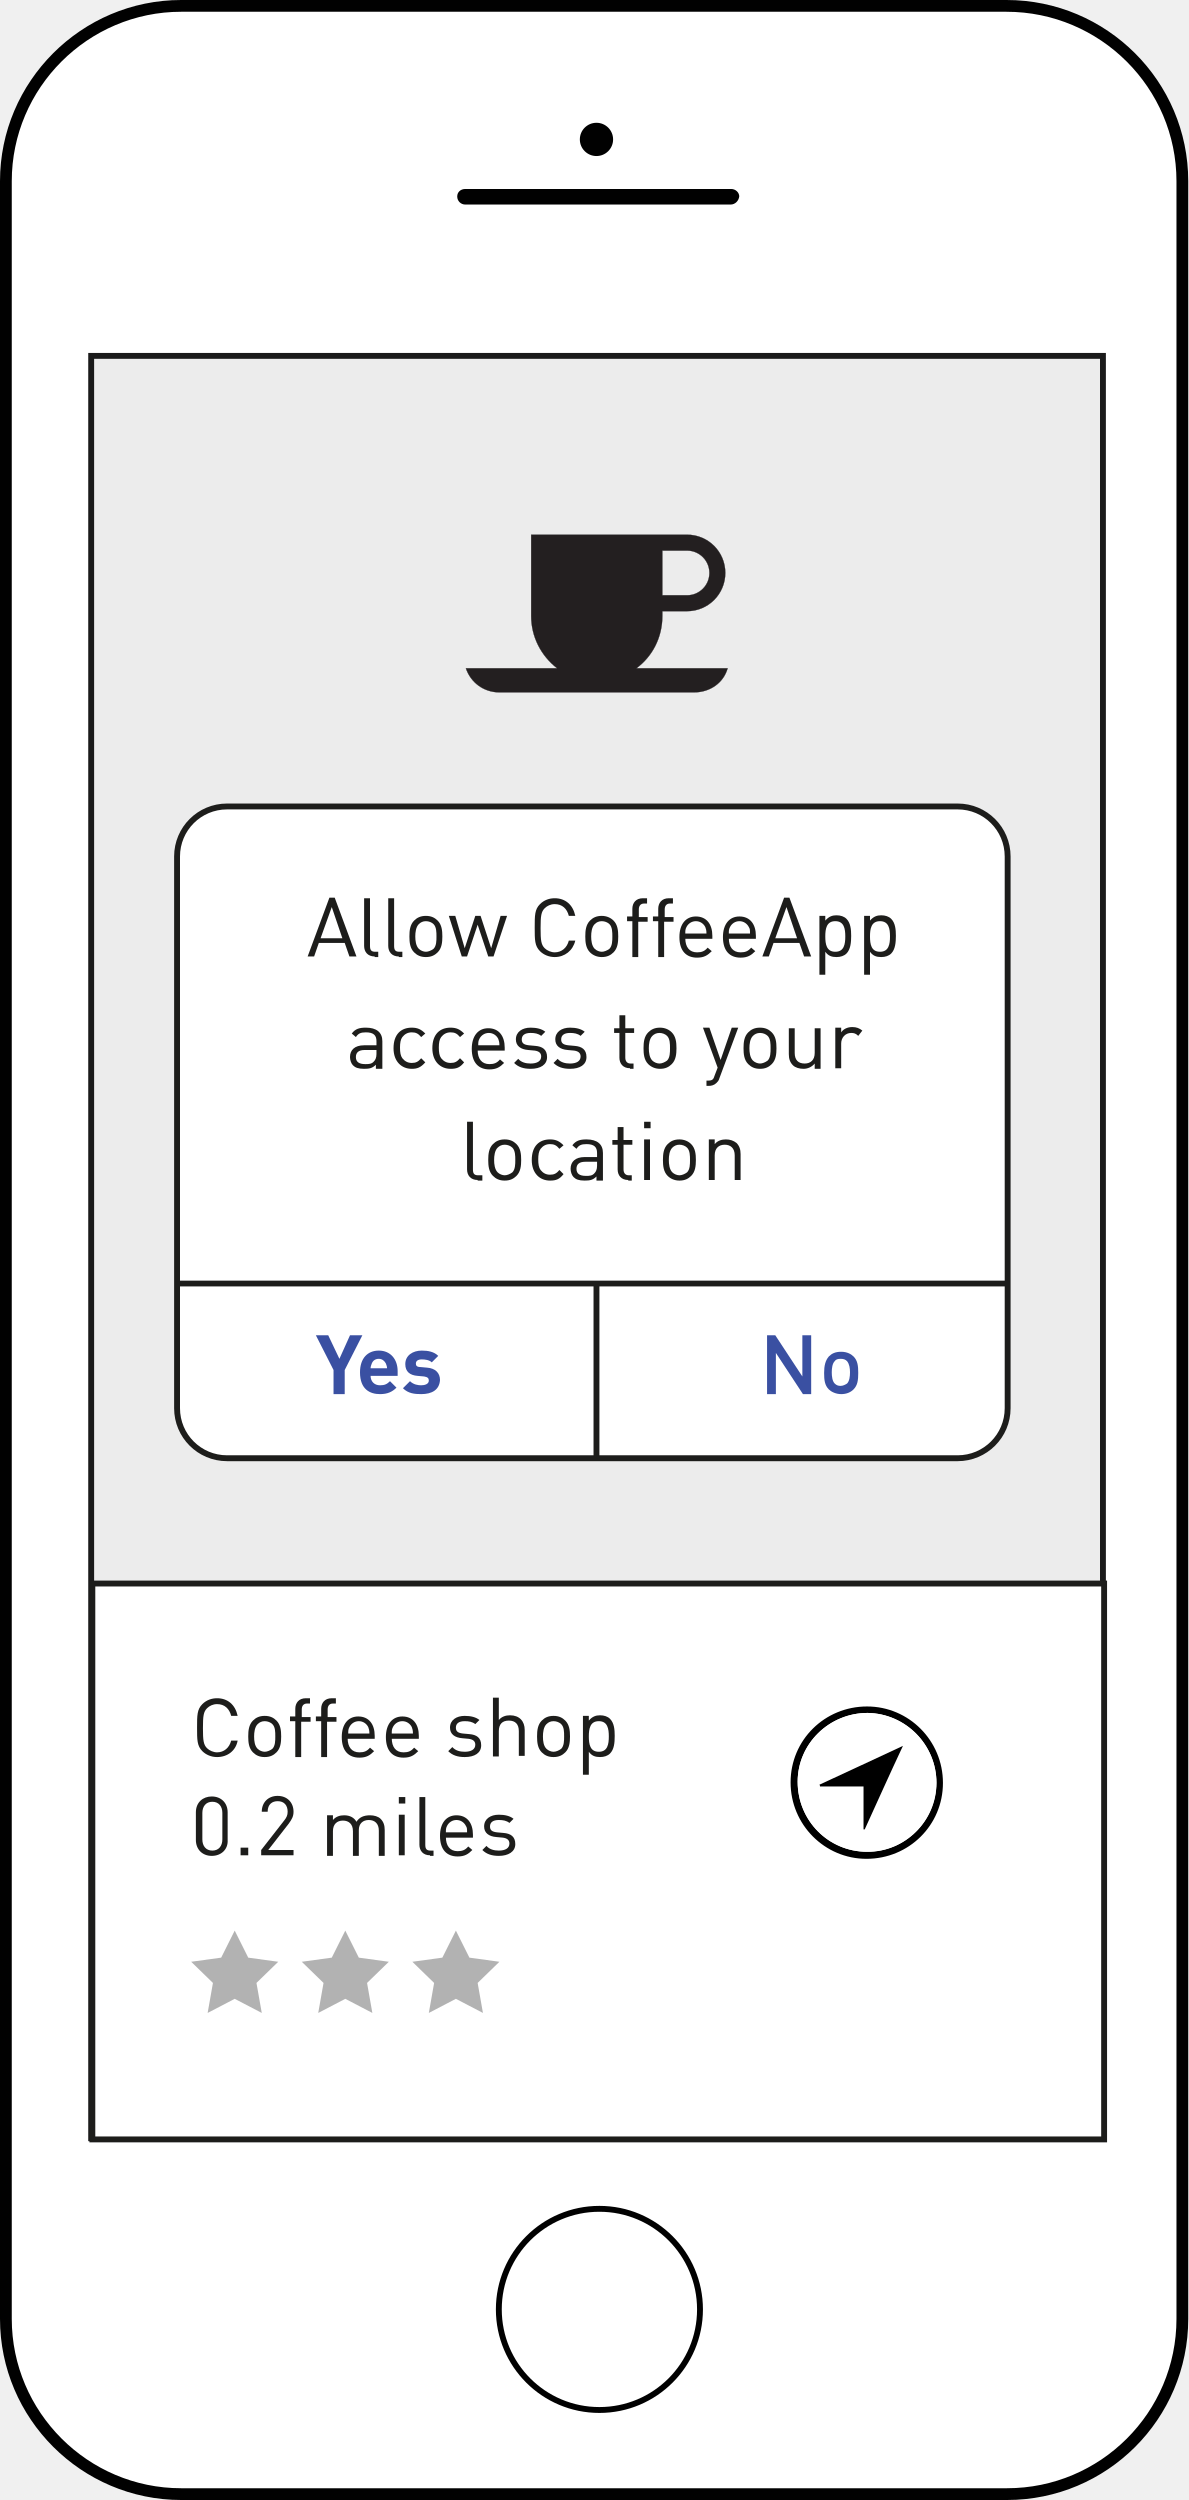
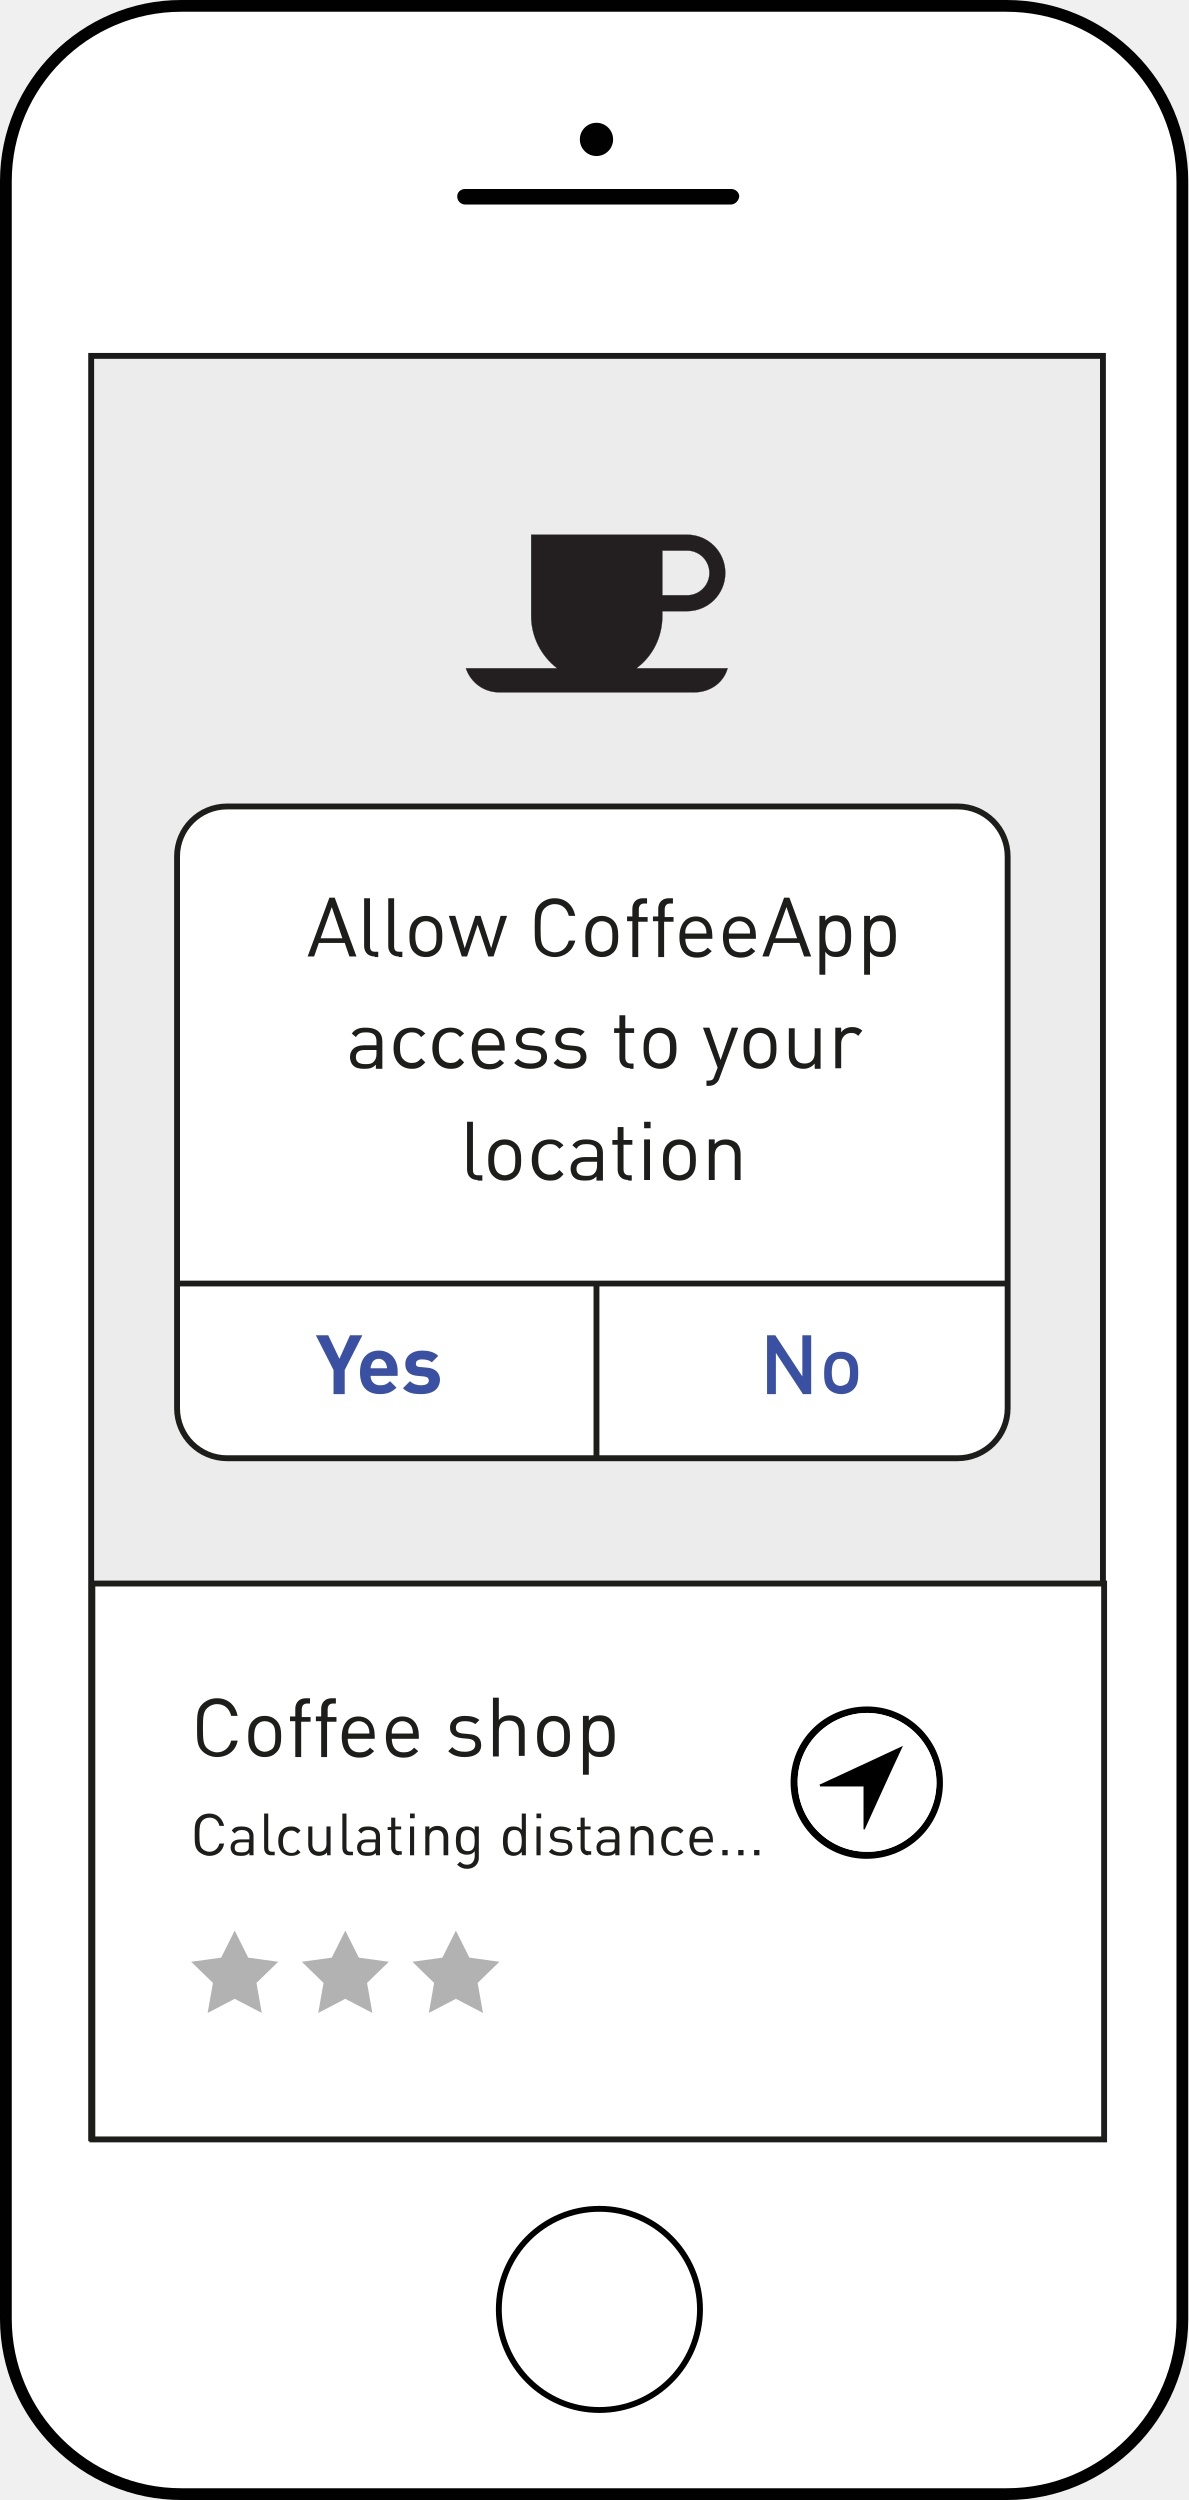
<svg xmlns="http://www.w3.org/2000/svg" version="1.1" id="Layer_1" x="0px" y="0px" viewBox="0 0 202 425" style="enable-background:new 0 0 202 425;" xml:space="preserve">
  <style type="text/css">
	.st0{fill:#FFFFFF;stroke:#010101;stroke-width:2;stroke-miterlimit:10;}
	.st1{fill:#ECECEC;stroke:#1A1A1A;stroke-miterlimit:10;}
	.st2{fill:#FFFFFF;stroke:#010101;stroke-miterlimit:10;}
	.st3{fill:#010101;stroke:#FFFFFF;stroke-width:0.746;stroke-miterlimit:10;}
	.st4{fill:#010101;stroke:#FFFFFF;stroke-width:0.853;stroke-miterlimit:10;}
	.st5{fill:#FFFFFF;stroke:#1D1D1B;stroke-miterlimit:10;}
	.st6{fill:#FFFFFF;}
	.st7{fill-rule:evenodd;clip-rule:evenodd;}
	.st8{fill-rule:evenodd;clip-rule:evenodd;fill:#FFFFFF;}
	.st9{fill:#B2B2B2;}
	.st10{fill:none;stroke:#1D1D1B;stroke-miterlimit:10;}
	.st11{fill:none;}
	.st12{fill:#1D1D1B;}
	.st13{fill:none;stroke:#1D1D1B;stroke-width:0.982;stroke-miterlimit:10;}
	.st14{fill:#3A50A2;}
	.st15{fill:#231F20;stroke:#231F20;stroke-width:4.380000e-02;}
</style>
  <path class="st0" d="M201,394.2c0,16.5-13.4,29.8-29.8,29.8H30.8C14.4,424,1,410.6,1,394.2V30.8C1,14.4,14.4,1,30.8,1h140.3  C187.6,1,201,14.4,201,30.8V394.2z" />
  <rect x="15.5" y="60.5" class="st1" width="172" height="303" />
  <g>
    <circle class="st2" cx="101.9" cy="392.6" r="17.1" />
  </g>
  <circle class="st3" cx="101.4" cy="23.7" r="3.2" />
  <path class="st4" d="M124.2,35.2H79.1c-1,0-1.8-0.8-1.8-1.8l0,0c0-1,0.8-1.7,1.8-1.7h45.2c1,0,1.8,0.8,1.8,1.7l0,0  C126,34.4,125.2,35.2,124.2,35.2z" />
  <rect x="15.7" y="269.2" class="st5" width="172" height="94.5" />
  <g id="eYJZT7_1_">
    <g>
      <path class="st6" d="M160.3,303.1c0-7.1-5.8-13-12.9-13c-7.2,0-13,5.8-13,12.9c0,7.1,5.8,13,12.9,13    C154.5,316,160.3,310.2,160.3,303.1z" />
      <path class="st7" d="M160.3,303.1c0,7.2-5.8,12.9-13,12.9c-7.1,0-12.9-5.8-12.9-13c0-7.2,5.8-12.9,13-12.9    C154.5,290.1,160.3,295.9,160.3,303.1z M159.2,303.1c0-6.5-5.2-11.8-11.7-11.9c-6.5,0-11.9,5.2-11.9,11.7    c0,6.6,5.2,11.9,11.8,11.9C153.8,314.9,159.1,309.6,159.2,303.1z" />
      <path class="st8" d="M159.2,303.1c0,6.5-5.3,11.7-11.8,11.7c-6.5,0-11.8-5.3-11.8-11.9c0-6.5,5.4-11.7,11.9-11.7    C153.9,291.3,159.2,296.6,159.2,303.1z M139.3,303.4c0,0.1,0,0.2,0.1,0.3c2.4,0,4.8,0,7.4,0c0,2.5,0,4.9,0,7.3c0.1,0,0.1,0,0.2,0    c2.1-4.6,4.3-9.3,6.5-14.2C148.6,299.1,144,301.3,139.3,303.4z" />
      <path class="st7" d="M139.3,303.4c4.6-2.1,9.2-4.3,14.2-6.6c-2.3,4.9-4.4,9.6-6.5,14.2c-0.1,0-0.1,0-0.2,0c0-2.4,0-4.8,0-7.3    c-2.6,0-5,0-7.4,0C139.4,303.6,139.4,303.5,139.3,303.4z" />
    </g>
  </g>
  <polygon class="st9" points="39.9,328.2 42.2,332.8 47.3,333.5 43.6,337.1 44.5,342.2 39.9,339.8 35.3,342.2 36.2,337.1 32.5,333.5   37.6,332.8 " />
  <polygon class="st9" points="58.7,328.2 61,332.8 66.1,333.5 62.4,337.1 63.3,342.2 58.7,339.8 54.1,342.2 55,337.1 51.3,333.5   56.4,332.8 " />
  <polygon class="st9" points="77.5,328.2 79.8,332.8 84.9,333.5 81.2,337.1 82.1,342.2 77.5,339.8 72.9,342.2 73.8,337.1 70.1,333.5   75.2,332.8 " />
  <g>
    <path class="st6" d="M171.3,239.4c0,4.7-3.8,8.5-8.5,8.5H38.6c-4.7,0-8.5-3.8-8.5-8.5v-93.8c0-4.7,3.8-8.5,8.5-8.5h124.2   c4.7,0,8.5,3.8,8.5,8.5V239.4z" />
    <path class="st10" d="M171.3,239.4c0,4.7-3.8,8.5-8.5,8.5H38.6c-4.7,0-8.5-3.8-8.5-8.5v-93.8c0-4.7,3.8-8.5,8.5-8.5h124.2   c4.7,0,8.5,3.8,8.5,8.5V239.4z" />
  </g>
  <g>
    <rect x="46.9" y="152.7" class="st11" width="111.6" height="53.2" />
    <path class="st12" d="M59.4,162.6l-0.8-2.3h-4.4l-0.8,2.3h-1.1l3.7-10h0.9l3.7,10H59.4z M56.4,154.2l-1.9,5.3h3.7L56.4,154.2z" />
    <path class="st12" d="M63.7,162.6c-1.2,0-1.8-0.8-1.8-1.8v-8.1h1v8.1c0,0.7,0.2,1,0.9,1h0.5v0.9H63.7z" />
    <path class="st12" d="M67.8,162.6c-1.2,0-1.8-0.8-1.8-1.8v-8.1h1v8.1c0,0.7,0.2,1,0.9,1h0.5v0.9H67.8z" />
    <path class="st12" d="M74.4,161.9c-0.5,0.5-1.1,0.8-2,0.8s-1.5-0.3-2-0.8c-0.7-0.7-0.8-1.7-0.8-2.7s0.1-2,0.8-2.7   c0.5-0.5,1.1-0.8,2-0.8s1.5,0.3,2,0.8c0.7,0.7,0.8,1.7,0.8,2.7S75.1,161.2,74.4,161.9z M73.7,157.1c-0.3-0.3-0.8-0.5-1.3-0.5   s-0.9,0.2-1.2,0.5c-0.5,0.5-0.6,1.4-0.6,2.1s0.1,1.6,0.6,2.1c0.3,0.3,0.8,0.5,1.2,0.5s0.9-0.2,1.3-0.5c0.5-0.5,0.5-1.4,0.5-2.1   S74.2,157.6,73.7,157.1z" />
    <path class="st12" d="M83.9,162.6H83l-1.8-5.4l-1.8,5.4h-0.9l-2.2-6.9h1.1l1.6,5.5l1.8-5.5h0.9l1.8,5.5l1.6-5.5h1.1L83.9,162.6z" />
    <path class="st12" d="M94.3,162.7c-1,0-1.9-0.4-2.5-1c-0.9-0.9-0.9-1.9-0.9-4s0-3.1,0.9-4c0.7-0.7,1.6-1,2.5-1c1.8,0,3.1,1.1,3.5,3   h-1.1c-0.3-1.2-1.1-2-2.4-2c-0.7,0-1.3,0.3-1.7,0.7c-0.6,0.6-0.7,1.3-0.7,3.4c0,2.1,0.1,2.8,0.7,3.4c0.4,0.4,1.1,0.7,1.7,0.7   c1.2,0,2.1-0.8,2.4-2h1.1C97.4,161.6,96,162.7,94.3,162.7z" />
    <path class="st12" d="M104.3,161.9c-0.5,0.5-1.1,0.8-2,0.8c-0.8,0-1.5-0.3-2-0.8c-0.7-0.7-0.8-1.7-0.8-2.7s0.1-2,0.8-2.7   c0.5-0.5,1.1-0.8,2-0.8c0.8,0,1.5,0.3,2,0.8c0.7,0.7,0.8,1.7,0.8,2.7S105,161.2,104.3,161.9z M103.6,157.1   c-0.3-0.3-0.8-0.5-1.3-0.5s-0.9,0.2-1.2,0.5c-0.5,0.5-0.6,1.4-0.6,2.1s0.1,1.6,0.6,2.1c0.3,0.3,0.8,0.5,1.2,0.5s0.9-0.2,1.3-0.5   c0.5-0.5,0.5-1.4,0.5-2.1S104.1,157.6,103.6,157.1z" />
    <path class="st12" d="M108.5,156.6v6.1h-1v-6.1h-0.9v-0.8h0.9v-1.3c0-1,0.6-1.8,1.8-1.8h0.7v0.9h-0.5c-0.6,0-0.9,0.4-0.9,1v1.3h1.5   v0.8H108.5z" />
    <path class="st12" d="M112.9,156.6v6.1h-1v-6.1H111v-0.8h0.9v-1.3c0-1,0.6-1.8,1.8-1.8h0.7v0.9h-0.5c-0.6,0-0.9,0.4-0.9,1v1.3h1.5   v0.8H112.9z" />
    <path class="st12" d="M116.5,159.5c0,1.5,0.7,2.4,2,2.4c0.8,0,1.3-0.2,1.8-0.8l0.7,0.6c-0.7,0.7-1.3,1.1-2.5,1.1   c-1.8,0-3-1.1-3-3.5c0-2.2,1.1-3.5,2.8-3.5c1.8,0,2.8,1.3,2.8,3.3v0.5H116.5z M119.9,157.6c-0.3-0.6-0.9-1-1.6-1s-1.3,0.4-1.6,1   c-0.2,0.4-0.2,0.6-0.2,1.1h3.6C120.1,158.1,120,157.9,119.9,157.6z" />
    <path class="st12" d="M123.9,159.5c0,1.5,0.7,2.4,2,2.4c0.8,0,1.3-0.2,1.8-0.8l0.7,0.6c-0.7,0.7-1.3,1.1-2.5,1.1   c-1.8,0-3-1.1-3-3.5c0-2.2,1.1-3.5,2.8-3.5c1.8,0,2.8,1.3,2.8,3.3v0.5H123.9z M127.3,157.6c-0.3-0.6-0.9-1-1.6-1   c-0.7,0-1.3,0.4-1.6,1c-0.2,0.4-0.2,0.6-0.2,1.1h3.6C127.5,158.1,127.5,157.9,127.3,157.6z" />
    <path class="st12" d="M136.7,162.6l-0.8-2.3h-4.4l-0.8,2.3h-1.1l3.7-10h0.9l3.7,10H136.7z M133.7,154.2l-1.9,5.3h3.7L133.7,154.2z" />
    <path class="st12" d="M143.9,162.1c-0.4,0.4-1,0.6-1.7,0.6c-0.8,0-1.4-0.2-1.9-0.9v3.9h-1v-10h1v0.8c0.6-0.7,1.2-0.9,1.9-0.9   c0.7,0,1.3,0.2,1.7,0.6c0.7,0.7,0.8,1.8,0.8,2.9S144.6,161.4,143.9,162.1z M142,156.6c-1.5,0-1.7,1.3-1.7,2.6s0.2,2.6,1.7,2.6   c1.5,0,1.7-1.3,1.7-2.6S143.5,156.6,142,156.6z" />
    <path class="st12" d="M151.5,162.1c-0.4,0.4-1,0.6-1.7,0.6c-0.8,0-1.4-0.2-1.9-0.9v3.9h-1v-10h1v0.8c0.6-0.7,1.2-0.9,1.9-0.9   c0.7,0,1.3,0.2,1.7,0.6c0.7,0.7,0.8,1.8,0.8,2.9S152.2,161.4,151.5,162.1z M149.6,156.6c-1.5,0-1.7,1.3-1.7,2.6s0.2,2.6,1.7,2.6   c1.5,0,1.7-1.3,1.7-2.6S151.1,156.6,149.6,156.6z" />
    <path class="st12" d="M63.9,181.6V181c-0.6,0.6-1.1,0.7-2,0.7c-1,0-1.5-0.2-1.9-0.6c-0.3-0.3-0.5-0.9-0.5-1.4c0-1.2,0.8-2,2.4-2   h2.1V177c0-1-0.5-1.5-1.8-1.5c-0.9,0-1.3,0.2-1.7,0.8l-0.7-0.6c0.6-0.8,1.3-1,2.4-1c1.8,0,2.8,0.8,2.8,2.3v4.7H63.9z M63.9,178.5   h-1.9c-1,0-1.5,0.4-1.5,1.2s0.5,1.2,1.6,1.2c0.6,0,1.1,0,1.5-0.5c0.2-0.2,0.4-0.6,0.4-1.2V178.5z" />
    <path class="st12" d="M70,181.7c-1.7,0-3.1-1.2-3.1-3.5c0-2.4,1.3-3.5,3.1-3.5c1,0,1.6,0.3,2.3,1l-0.7,0.6   c-0.5-0.6-0.9-0.8-1.6-0.8c-0.7,0-1.2,0.3-1.6,0.8c-0.3,0.4-0.4,1-0.4,1.8s0.1,1.4,0.4,1.8c0.4,0.5,0.9,0.8,1.6,0.8   c0.7,0,1.1-0.2,1.6-0.8l0.7,0.7C71.5,181.5,70.9,181.7,70,181.7z" />
    <path class="st12" d="M76.6,181.7c-1.7,0-3.1-1.2-3.1-3.5c0-2.4,1.3-3.5,3.1-3.5c1,0,1.6,0.3,2.3,1l-0.7,0.6   c-0.5-0.6-0.9-0.8-1.6-0.8c-0.7,0-1.2,0.3-1.6,0.8c-0.3,0.4-0.4,1-0.4,1.8s0.1,1.4,0.4,1.8c0.4,0.5,0.9,0.8,1.6,0.8   c0.7,0,1.1-0.2,1.6-0.8l0.7,0.7C78.2,181.5,77.6,181.7,76.6,181.7z" />
    <path class="st12" d="M81.2,178.5c0,1.5,0.7,2.4,2,2.4c0.8,0,1.3-0.2,1.8-0.8l0.7,0.6c-0.7,0.7-1.3,1.1-2.5,1.1c-1.8,0-3-1.1-3-3.5   c0-2.2,1.1-3.5,2.8-3.5c1.8,0,2.8,1.3,2.8,3.3v0.5H81.2z M84.7,176.6c-0.3-0.6-0.9-1-1.6-1s-1.3,0.4-1.6,1   c-0.2,0.4-0.2,0.6-0.2,1.1h3.6C84.9,177.1,84.8,176.9,84.7,176.6z" />
    <path class="st12" d="M90.2,181.7c-1.2,0-2.1-0.3-2.8-1l0.7-0.7c0.5,0.6,1.3,0.8,2.1,0.8c1.1,0,1.8-0.4,1.8-1.2   c0-0.6-0.4-0.9-1.1-1l-1.1-0.1c-1.3-0.1-2.1-0.7-2.1-1.8c0-1.3,1.1-2,2.5-2c1,0,1.9,0.2,2.5,0.7l-0.7,0.7c-0.5-0.4-1.1-0.5-1.8-0.5   c-1,0-1.5,0.4-1.5,1.1c0,0.6,0.3,0.9,1.2,1l1.1,0.1c1.2,0.1,2,0.6,2,1.9C93,181,91.9,181.7,90.2,181.7z" />
    <path class="st12" d="M96.9,181.7c-1.2,0-2.1-0.3-2.8-1l0.7-0.7c0.5,0.6,1.3,0.8,2.1,0.8c1.1,0,1.8-0.4,1.8-1.2   c0-0.6-0.4-0.9-1.1-1l-1.1-0.1c-1.3-0.1-2.1-0.7-2.1-1.8c0-1.3,1.1-2,2.5-2c1,0,1.9,0.2,2.5,0.7l-0.7,0.7c-0.5-0.4-1.1-0.5-1.8-0.5   c-1,0-1.5,0.4-1.5,1.1c0,0.6,0.3,0.9,1.2,1l1.1,0.1c1.2,0.1,2,0.6,2,1.9C99.7,181,98.6,181.7,96.9,181.7z" />
    <path class="st12" d="M107.1,181.6c-1.2,0-1.8-0.8-1.8-1.8v-4.2h-0.9v-0.8h0.9v-2.2h1v2.2h1.5v0.8h-1.5v4.2c0,0.6,0.3,1,0.9,1h0.5   v0.9H107.1z" />
    <path class="st12" d="M114.2,180.9c-0.5,0.5-1.1,0.8-2,0.8c-0.8,0-1.5-0.3-2-0.8c-0.7-0.7-0.8-1.7-0.8-2.7s0.1-2,0.8-2.7   c0.5-0.5,1.1-0.8,2-0.8c0.8,0,1.5,0.3,2,0.8c0.7,0.7,0.8,1.7,0.8,2.7S114.9,180.2,114.2,180.9z M113.4,176.1   c-0.3-0.3-0.8-0.5-1.3-0.5s-0.9,0.2-1.2,0.5c-0.5,0.5-0.6,1.4-0.6,2.1s0.1,1.6,0.6,2.1c0.3,0.3,0.8,0.5,1.2,0.5s0.9-0.2,1.3-0.5   c0.5-0.5,0.5-1.4,0.5-2.1S113.9,176.6,113.4,176.1z" />
    <path class="st12" d="M122.3,183.3c-0.1,0.4-0.3,0.6-0.5,0.8c-0.4,0.4-0.9,0.5-1.3,0.5h-0.4v-0.9h0.3c0.7,0,0.9-0.2,1.1-0.9   l0.5-1.3l-2.5-6.8h1.1l1.9,5.5l1.9-5.5h1.1L122.3,183.3z" />
    <path class="st12" d="M131.2,180.9c-0.5,0.5-1.1,0.8-2,0.8s-1.5-0.3-2-0.8c-0.7-0.7-0.8-1.7-0.8-2.7s0.1-2,0.8-2.7   c0.5-0.5,1.1-0.8,2-0.8s1.5,0.3,2,0.8c0.7,0.7,0.8,1.7,0.8,2.7S131.9,180.2,131.2,180.9z M130.5,176.1c-0.3-0.3-0.8-0.5-1.3-0.5   s-0.9,0.2-1.2,0.5c-0.5,0.5-0.6,1.4-0.6,2.1s0.1,1.6,0.6,2.1c0.3,0.3,0.8,0.5,1.2,0.5s0.9-0.2,1.3-0.5c0.5-0.5,0.5-1.4,0.5-2.1   S131,176.6,130.5,176.1z" />
    <path class="st12" d="M138.5,181.6v-0.8c-0.5,0.6-1.2,0.9-1.9,0.9c-0.7,0-1.4-0.2-1.8-0.6c-0.5-0.5-0.7-1.1-0.7-1.9v-4.4h1v4.2   c0,1.2,0.6,1.8,1.7,1.8c1,0,1.7-0.6,1.7-1.8v-4.2h1v6.9H138.5z" />
    <path class="st12" d="M145.9,176.1c-0.4-0.4-0.7-0.5-1.2-0.5c-1,0-1.7,0.8-1.7,1.8v4.2h-1v-6.9h1v0.8c0.4-0.6,1.1-0.9,1.9-0.9   c0.7,0,1.2,0.2,1.7,0.6L145.9,176.1z" />
    <path class="st12" d="M81.2,200.6c-1.2,0-1.8-0.8-1.8-1.8v-8.1h1v8.1c0,0.7,0.2,1,0.9,1H82v0.9H81.2z" />
    <path class="st12" d="M87.8,199.9c-0.5,0.5-1.1,0.8-2,0.8s-1.5-0.3-2-0.8c-0.7-0.7-0.8-1.7-0.8-2.7s0.1-2,0.8-2.7   c0.5-0.5,1.1-0.8,2-0.8s1.5,0.3,2,0.8c0.7,0.7,0.8,1.7,0.8,2.7S88.5,199.2,87.8,199.9z M87.1,195.1c-0.3-0.3-0.8-0.5-1.3-0.5   s-0.9,0.2-1.2,0.5c-0.5,0.5-0.6,1.4-0.6,2.1s0.1,1.6,0.6,2.1c0.3,0.3,0.8,0.5,1.2,0.5s0.9-0.2,1.3-0.5c0.5-0.5,0.5-1.4,0.5-2.1   S87.6,195.6,87.1,195.1z" />
    <path class="st12" d="M93.5,200.7c-1.7,0-3.1-1.2-3.1-3.5c0-2.4,1.3-3.5,3.1-3.5c1,0,1.6,0.3,2.3,1l-0.7,0.6   c-0.5-0.6-0.9-0.8-1.6-0.8c-0.7,0-1.2,0.3-1.6,0.8c-0.3,0.4-0.4,1-0.4,1.8s0.1,1.4,0.4,1.8c0.4,0.5,0.9,0.8,1.6,0.8   c0.7,0,1.1-0.2,1.6-0.8l0.7,0.7C95.1,200.5,94.5,200.7,93.5,200.7z" />
    <path class="st12" d="M101.4,200.6V200c-0.6,0.6-1.1,0.7-2,0.7c-1,0-1.5-0.2-1.9-0.6c-0.3-0.3-0.5-0.9-0.5-1.4c0-1.2,0.8-2,2.4-2   h2.1V196c0-1-0.5-1.5-1.8-1.5c-0.9,0-1.3,0.2-1.7,0.8l-0.7-0.6c0.6-0.8,1.3-1,2.4-1c1.8,0,2.8,0.8,2.8,2.3v4.7H101.4z M101.4,197.5   h-1.9c-1,0-1.5,0.4-1.5,1.2s0.5,1.2,1.6,1.2c0.6,0,1.1,0,1.5-0.5c0.2-0.2,0.4-0.6,0.4-1.2V197.5z" />
    <path class="st12" d="M106.8,200.6c-1.2,0-1.8-0.8-1.8-1.8v-4.2h-0.9v-0.8h0.9v-2.2h1v2.2h1.5v0.8h-1.5v4.2c0,0.6,0.3,1,0.9,1h0.5   v0.9H106.8z" />
    <path class="st12" d="M109.5,191.8v-1.1h1.1v1.1H109.5z M109.5,200.6v-6.9h1v6.9H109.5z" />
    <path class="st12" d="M117.5,199.9c-0.5,0.5-1.1,0.8-2,0.8c-0.8,0-1.5-0.3-2-0.8c-0.7-0.7-0.8-1.7-0.8-2.7s0.1-2,0.8-2.7   c0.5-0.5,1.1-0.8,2-0.8c0.8,0,1.5,0.3,2,0.8c0.7,0.7,0.8,1.7,0.8,2.7S118.2,199.2,117.5,199.9z M116.8,195.1   c-0.3-0.3-0.8-0.5-1.3-0.5s-0.9,0.2-1.2,0.5c-0.5,0.5-0.6,1.4-0.6,2.1s0.1,1.6,0.6,2.1c0.3,0.3,0.8,0.5,1.2,0.5s0.9-0.2,1.3-0.5   c0.5-0.5,0.5-1.4,0.5-2.1S117.3,195.6,116.8,195.1z" />
    <path class="st12" d="M124.9,200.6v-4.2c0-1.2-0.7-1.8-1.7-1.8c-1,0-1.7,0.6-1.7,1.8v4.2h-1v-6.9h1v0.8c0.5-0.6,1.2-0.8,1.9-0.8   c0.7,0,1.3,0.2,1.8,0.6c0.5,0.5,0.7,1.1,0.7,1.9v4.4H124.9z" />
  </g>
  <g>
    <rect x="32.4" y="288.7" class="st11" width="98.3" height="53.2" />
    <path class="st12" d="M36.9,298.7c-1,0-1.9-0.4-2.5-1c-0.9-0.9-0.9-1.9-0.9-4s0-3.1,0.9-4c0.7-0.7,1.6-1,2.5-1c1.8,0,3.1,1.1,3.5,3   h-1.1c-0.3-1.2-1.1-2-2.4-2c-0.7,0-1.3,0.3-1.7,0.7c-0.6,0.6-0.7,1.3-0.7,3.4c0,2.1,0.1,2.8,0.7,3.4c0.4,0.4,1.1,0.7,1.7,0.7   c1.2,0,2.1-0.8,2.4-2h1.1C40.1,297.6,38.7,298.7,36.9,298.7z" />
    <path class="st12" d="M47,297.9c-0.5,0.5-1.1,0.8-2,0.8s-1.5-0.3-2-0.8c-0.7-0.7-0.8-1.7-0.8-2.7s0.1-2,0.8-2.7   c0.5-0.5,1.1-0.8,2-0.8s1.5,0.3,2,0.8c0.7,0.7,0.8,1.7,0.8,2.7S47.7,297.2,47,297.9z M46.3,293.1c-0.3-0.3-0.8-0.5-1.3-0.5   s-0.9,0.2-1.2,0.5c-0.5,0.5-0.6,1.4-0.6,2.1c0,0.8,0.1,1.6,0.6,2.1c0.3,0.3,0.8,0.5,1.2,0.5s0.9-0.2,1.3-0.5   c0.5-0.5,0.5-1.4,0.5-2.1C46.8,294.4,46.8,293.6,46.3,293.1z" />
    <path class="st12" d="M51.2,292.6v6.1h-1v-6.1h-0.9v-0.8h0.9v-1.3c0-1,0.6-1.8,1.8-1.8h0.7v0.9h-0.5c-0.6,0-0.9,0.4-0.9,1v1.3h1.5   v0.8H51.2z" />
    <path class="st12" d="M55.6,292.6v6.1h-1v-6.1h-0.9v-0.8h0.9v-1.3c0-1,0.6-1.8,1.8-1.8h0.7v0.9h-0.5c-0.6,0-0.9,0.4-0.9,1v1.3h1.5   v0.8H55.6z" />
    <path class="st12" d="M59.1,295.5c0,1.5,0.7,2.4,2,2.4c0.8,0,1.3-0.2,1.8-0.8l0.7,0.6c-0.7,0.7-1.3,1.1-2.5,1.1c-1.8,0-3-1.1-3-3.5   c0-2.2,1.1-3.5,2.8-3.5c1.8,0,2.8,1.3,2.8,3.3v0.5H59.1z M62.6,293.6c-0.3-0.6-0.9-1-1.6-1s-1.3,0.4-1.6,1   c-0.2,0.4-0.2,0.6-0.2,1.1h3.6C62.8,294.1,62.7,293.9,62.6,293.6z" />
    <path class="st12" d="M66.6,295.5c0,1.5,0.7,2.4,2,2.4c0.8,0,1.3-0.2,1.8-0.8l0.7,0.6c-0.7,0.7-1.3,1.1-2.5,1.1c-1.8,0-3-1.1-3-3.5   c0-2.2,1.1-3.5,2.8-3.5c1.8,0,2.8,1.3,2.8,3.3v0.5H66.6z M70,293.6c-0.3-0.6-0.9-1-1.6-1s-1.3,0.4-1.6,1c-0.2,0.4-0.2,0.6-0.2,1.1   h3.6C70.2,294.1,70.1,293.9,70,293.6z" />
    <path class="st12" d="M79,298.7c-1.2,0-2.1-0.3-2.8-1l0.7-0.7c0.5,0.6,1.3,0.8,2.1,0.8c1.1,0,1.8-0.4,1.8-1.2c0-0.6-0.4-0.9-1.1-1   l-1.1-0.1c-1.3-0.1-2.1-0.7-2.1-1.8c0-1.3,1.1-2,2.5-2c1,0,1.9,0.2,2.5,0.7l-0.7,0.7c-0.5-0.4-1.1-0.5-1.8-0.5   c-1,0-1.5,0.4-1.5,1.1c0,0.6,0.3,0.9,1.2,1l1.1,0.1c1.2,0.1,2,0.6,2,1.9C81.8,298,80.7,298.7,79,298.7z" />
    <path class="st12" d="M88.2,298.6v-4.3c0-1.2-0.6-1.8-1.7-1.8s-1.7,0.6-1.7,1.8v4.3h-1v-10h1v3.8c0.5-0.6,1.2-0.8,1.9-0.8   c1.6,0,2.5,1,2.5,2.5v4.4H88.2z" />
    <path class="st12" d="M96.1,297.9c-0.5,0.5-1.1,0.8-2,0.8s-1.5-0.3-2-0.8c-0.7-0.7-0.8-1.7-0.8-2.7s0.1-2,0.8-2.7   c0.5-0.5,1.1-0.8,2-0.8s1.5,0.3,2,0.8c0.7,0.7,0.8,1.7,0.8,2.7S96.8,297.2,96.1,297.9z M95.4,293.1c-0.3-0.3-0.8-0.5-1.3-0.5   s-0.9,0.2-1.2,0.5c-0.5,0.5-0.6,1.4-0.6,2.1c0,0.8,0.1,1.6,0.6,2.1c0.3,0.3,0.8,0.5,1.2,0.5s0.9-0.2,1.3-0.5   c0.5-0.5,0.5-1.4,0.5-2.1C95.9,294.4,95.9,293.6,95.4,293.1z" />
    <path class="st12" d="M103.7,298.1c-0.4,0.4-1,0.6-1.7,0.6c-0.8,0-1.4-0.2-1.9-0.9v3.9h-1v-10h1v0.8c0.6-0.7,1.2-0.9,1.9-0.9   c0.7,0,1.3,0.2,1.7,0.6c0.7,0.7,0.8,1.8,0.8,2.9C104.5,296.3,104.4,297.4,103.7,298.1z M101.8,292.6c-1.5,0-1.7,1.3-1.7,2.6   c0,1.3,0.2,2.6,1.7,2.6c1.5,0,1.7-1.3,1.7-2.6C103.5,293.9,103.3,292.6,101.8,292.6z" />
-     <path class="st12" d="M36,315.5c-1.6,0-2.7-1.1-2.7-2.7v-4.7c0-1.7,1.2-2.7,2.7-2.7c1.6,0,2.7,1.1,2.7,2.7v4.7   C38.8,314.4,37.6,315.5,36,315.5z M37.8,308.2c0-1.1-0.6-1.9-1.7-1.9c-1.1,0-1.7,0.8-1.7,1.9v4.5c0,1.1,0.6,1.9,1.7,1.9   c1.1,0,1.7-0.8,1.7-1.9V308.2z" />
-     <path class="st12" d="M40.9,315.4v-1.3h1.3v1.3H40.9z" />
-     <path class="st12" d="M44.4,315.4v-0.9l3.9-5c0.4-0.5,0.6-0.9,0.6-1.5c0-1.1-0.6-1.8-1.7-1.8c-0.9,0-1.7,0.5-1.7,1.8h-1   c0-1.6,1.1-2.7,2.7-2.7c1.6,0,2.7,1.1,2.7,2.7c0,0.8-0.3,1.3-0.8,2l-3.5,4.5h4.3v0.9H44.4z" />
-     <path class="st12" d="M64.4,315.4v-4.2c0-1.2-0.7-1.8-1.7-1.8c-1,0-1.7,0.6-1.7,1.7v4.4h-1v-4.2c0-1.2-0.7-1.8-1.7-1.8   s-1.7,0.6-1.7,1.8v4.2h-1v-6.9h1v0.8c0.5-0.6,1.2-0.8,1.9-0.8c1,0,1.7,0.4,2.1,1.1c0.5-0.8,1.3-1.1,2.3-1.1c0.7,0,1.4,0.2,1.8,0.6   c0.5,0.5,0.7,1.1,0.7,1.9v4.4H64.4z" />
-     <path class="st12" d="M67.8,306.6v-1.1h1.1v1.1H67.8z M67.8,315.4v-6.9h1v6.9H67.8z" />
-     <path class="st12" d="M73.1,315.4c-1.2,0-1.8-0.8-1.8-1.8v-8.1h1v8.1c0,0.7,0.2,1,0.9,1h0.5v0.9H73.1z" />
-     <path class="st12" d="M75.8,312.3c0,1.5,0.7,2.4,2,2.4c0.8,0,1.3-0.2,1.8-0.8l0.7,0.6c-0.7,0.7-1.3,1.1-2.5,1.1c-1.8,0-3-1.1-3-3.5   c0-2.2,1.1-3.5,2.8-3.5c1.8,0,2.8,1.3,2.8,3.3v0.5H75.8z M79.2,310.4c-0.3-0.6-0.9-1-1.6-1s-1.3,0.4-1.6,1   c-0.2,0.4-0.2,0.6-0.2,1.1h3.6C79.4,310.9,79.4,310.7,79.2,310.4z" />
-     <path class="st12" d="M84.8,315.5c-1.2,0-2.1-0.3-2.8-1l0.7-0.7c0.5,0.6,1.3,0.8,2.1,0.8c1.1,0,1.8-0.4,1.8-1.2   c0-0.6-0.4-0.9-1.1-1l-1.1-0.1c-1.3-0.1-2.1-0.7-2.1-1.8c0-1.3,1.1-2,2.5-2c1,0,1.9,0.2,2.5,0.7l-0.7,0.7c-0.5-0.4-1.1-0.5-1.8-0.5   c-1,0-1.5,0.4-1.5,1.1c0,0.6,0.3,0.9,1.2,1l1.1,0.1c1.2,0.1,2,0.6,2,1.9C87.6,314.8,86.4,315.5,84.8,315.5z" />
+     <path class="st12" d="M35.6,315.5c-0.7,0-1.3-0.3-1.8-0.7c-0.7-0.7-0.7-1.4-0.7-2.9s0-2.2,0.7-2.9c0.5-0.5,1.1-0.7,1.8-0.7   c1.3,0,2.2,0.8,2.5,2.1h-0.8c-0.2-0.9-0.8-1.4-1.7-1.4c-0.5,0-0.9,0.2-1.2,0.5c-0.4,0.5-0.5,0.9-0.5,2.4s0.1,2,0.5,2.4   c0.3,0.3,0.8,0.5,1.2,0.5c0.9,0,1.5-0.6,1.7-1.4h0.8C37.9,314.7,36.9,315.5,35.6,315.5z" />
+     <path class="st12" d="M42.4,315.4V315c-0.4,0.4-0.8,0.5-1.4,0.5c-0.7,0-1.1-0.1-1.4-0.4c-0.2-0.2-0.4-0.6-0.4-1   c0-0.9,0.6-1.4,1.7-1.4h1.5v-0.5c0-0.7-0.4-1.1-1.3-1.1c-0.6,0-0.9,0.2-1.2,0.6l-0.5-0.5c0.4-0.6,0.9-0.7,1.7-0.7   c1.3,0,2,0.6,2,1.6v3.3H42.4z M42.4,313.2h-1.4c-0.7,0-1.1,0.3-1.1,0.9c0,0.6,0.3,0.8,1.1,0.8c0.4,0,0.8,0,1.1-0.3   c0.2-0.2,0.2-0.4,0.2-0.8V313.2z" />
+     <path class="st12" d="M46.1,315.4c-0.9,0-1.2-0.6-1.2-1.3v-5.8h0.7v5.8c0,0.5,0.2,0.7,0.7,0.7h0.4v0.6H46.1z" />
+     <path class="st12" d="M49.5,315.5c-1.2,0-2.2-0.8-2.2-2.5s0.9-2.5,2.2-2.5c0.7,0,1.1,0.2,1.6,0.7l-0.5,0.5   c-0.4-0.4-0.7-0.5-1.1-0.5c-0.5,0-0.9,0.2-1.1,0.6c-0.2,0.3-0.3,0.7-0.3,1.3s0.1,1,0.3,1.3c0.3,0.4,0.7,0.6,1.1,0.6   c0.5,0,0.8-0.1,1.1-0.6l0.5,0.5C50.7,315.3,50.2,315.5,49.5,315.5z" />
+     <path class="st12" d="M55.6,315.4v-0.5c-0.3,0.4-0.8,0.6-1.4,0.6c-0.5,0-1-0.2-1.3-0.5c-0.3-0.3-0.5-0.8-0.5-1.4v-3.1h0.7v3   c0,0.9,0.5,1.3,1.2,1.3s1.2-0.5,1.2-1.3v-3h0.7v4.9H55.6z" />
+     <path class="st12" d="M59.4,315.4c-0.9,0-1.2-0.6-1.2-1.3v-5.8h0.7v5.8c0,0.5,0.2,0.7,0.7,0.7h0.4v0.6H59.4z" />
+     <path class="st12" d="M63.9,315.4V315c-0.4,0.4-0.8,0.5-1.4,0.5c-0.7,0-1.1-0.1-1.4-0.4c-0.2-0.2-0.4-0.6-0.4-1   c0-0.9,0.6-1.4,1.7-1.4h1.5v-0.5c0-0.7-0.4-1.1-1.3-1.1c-0.6,0-0.9,0.2-1.2,0.6l-0.5-0.5c0.4-0.6,0.9-0.7,1.7-0.7   c1.3,0,2,0.6,2,1.6v3.3H63.9z M63.9,313.2h-1.4c-0.7,0-1.1,0.3-1.1,0.9c0,0.6,0.3,0.8,1.1,0.8c0.4,0,0.8,0,1.1-0.3   c0.2-0.2,0.2-0.4,0.2-0.8V313.2z" />
+     <path class="st12" d="M67.8,315.4c-0.8,0-1.3-0.6-1.3-1.3v-3h-0.6v-0.5h0.6V309h0.7v1.5h1v0.5h-1v3c0,0.5,0.2,0.7,0.7,0.7h0.4v0.6   H67.8z" />
+     <path class="st12" d="M69.7,309.1v-0.8h0.8v0.8H69.7z M69.7,315.4v-4.9h0.7v4.9H69.7z" />
+     <path class="st12" d="M75.4,315.4v-3c0-0.9-0.5-1.3-1.2-1.3s-1.2,0.5-1.2,1.3v3h-0.7v-4.9H73v0.5c0.3-0.4,0.8-0.6,1.4-0.6   c0.5,0,1,0.2,1.3,0.5c0.3,0.3,0.5,0.8,0.5,1.4v3.1H75.4z" />
+     <path class="st12" d="M79.4,317.7c-0.7,0-1.1-0.2-1.7-0.7l0.5-0.5c0.4,0.3,0.6,0.5,1.2,0.5c0.9,0,1.3-0.7,1.3-1.5v-0.8   c-0.4,0.5-0.8,0.6-1.4,0.6c-0.5,0-0.9-0.2-1.2-0.4c-0.5-0.5-0.6-1.2-0.6-2c0-0.8,0.1-1.6,0.6-2c0.3-0.3,0.7-0.4,1.2-0.4   c0.5,0,1,0.1,1.4,0.6v-0.6h0.7v5.1C81.5,316.8,80.7,317.7,79.4,317.7z M79.5,311.1c-1.1,0-1.2,0.9-1.2,1.8s0.2,1.8,1.2,1.8   c1.1,0,1.2-0.9,1.2-1.8S80.6,311.1,79.5,311.1z" />
+     <path class="st12" d="M88.7,315.4v-0.6c-0.4,0.5-0.9,0.7-1.4,0.7c-0.5,0-0.9-0.2-1.2-0.4c-0.5-0.5-0.6-1.3-0.6-2.1s0.1-1.6,0.6-2.1   c0.3-0.3,0.7-0.4,1.2-0.4c0.5,0,1,0.1,1.4,0.6v-2.8h0.7v7.1H88.7z M87.5,311.1c-1.1,0-1.2,0.9-1.2,1.9s0.2,1.9,1.2,1.9   s1.2-0.9,1.2-1.9S88.5,311.1,87.5,311.1z" />
+     <path class="st12" d="M91.2,309.1v-0.8H92v0.8H91.2z M91.2,315.4v-4.9h0.7v4.9H91.2z" />
+     <path class="st12" d="M95.3,315.5c-0.8,0-1.5-0.2-2-0.7l0.5-0.5c0.4,0.4,0.9,0.6,1.5,0.6c0.8,0,1.3-0.3,1.3-0.9   c0-0.4-0.2-0.7-0.8-0.7l-0.8-0.1c-1-0.1-1.5-0.5-1.5-1.3c0-0.9,0.8-1.4,1.8-1.4c0.7,0,1.3,0.2,1.8,0.5l-0.5,0.5   c-0.3-0.3-0.8-0.4-1.3-0.4c-0.7,0-1.1,0.3-1.1,0.8c0,0.4,0.2,0.7,0.9,0.7l0.8,0.1c0.9,0.1,1.4,0.4,1.4,1.3   C97.3,315,96.5,315.5,95.3,315.5z" />
+     <path class="st12" d="M100,315.4c-0.8,0-1.3-0.6-1.3-1.3v-3h-0.6v-0.5h0.6V309h0.7v1.5h1v0.5h-1v3c0,0.5,0.2,0.7,0.7,0.7h0.4v0.6   H100z" />
+     <path class="st12" d="M104.6,315.4V315c-0.4,0.4-0.8,0.5-1.4,0.5c-0.7,0-1.1-0.1-1.4-0.4c-0.2-0.2-0.4-0.6-0.4-1   c0-0.9,0.6-1.4,1.7-1.4h1.5v-0.5c0-0.7-0.4-1.1-1.3-1.1c-0.6,0-0.9,0.2-1.2,0.6l-0.5-0.5c0.4-0.6,0.9-0.7,1.7-0.7   c1.3,0,2,0.6,2,1.6v3.3H104.6z M104.6,313.2h-1.4c-0.7,0-1.1,0.3-1.1,0.9c0,0.6,0.3,0.8,1.1,0.8c0.4,0,0.8,0,1.1-0.3   c0.2-0.2,0.2-0.4,0.2-0.8V313.2z" />
+     <path class="st12" d="M110.3,315.4v-3c0-0.9-0.5-1.3-1.2-1.3c-0.7,0-1.2,0.5-1.2,1.3v3h-0.7v-4.9h0.7v0.5c0.3-0.4,0.8-0.6,1.4-0.6   c0.5,0,1,0.2,1.3,0.5c0.3,0.3,0.5,0.8,0.5,1.4v3.1H110.3z" />
+     <path class="st12" d="M114.6,315.5c-1.2,0-2.2-0.8-2.2-2.5s0.9-2.5,2.2-2.5c0.7,0,1.1,0.2,1.6,0.7l-0.5,0.5   c-0.4-0.4-0.7-0.5-1.1-0.5c-0.5,0-0.9,0.2-1.1,0.6c-0.2,0.3-0.3,0.7-0.3,1.3s0.1,1,0.3,1.3c0.3,0.4,0.7,0.6,1.1,0.6   c0.5,0,0.8-0.1,1.1-0.6l0.5,0.5C115.8,315.3,115.3,315.5,114.6,315.5z" />
+     <path class="st12" d="M117.9,313.2c0,1.1,0.5,1.7,1.4,1.7c0.6,0,0.9-0.2,1.3-0.6l0.5,0.4c-0.5,0.5-1,0.8-1.8,0.8   c-1.3,0-2.1-0.8-2.1-2.5c0-1.6,0.8-2.5,2-2.5c1.3,0,2,0.9,2,2.4v0.3H117.9z M120.4,311.8c-0.2-0.5-0.6-0.7-1.1-0.7s-1,0.3-1.1,0.7   c-0.1,0.3-0.1,0.4-0.1,0.8h2.6C120.5,312.2,120.5,312.1,120.4,311.8z" />
+     <path class="st12" d="M122.8,315.4v-0.9h0.9v0.9H122.8z" />
+     <path class="st12" d="M125.5,315.4v-0.9h0.9v0.9H125.5z" />
+     <path class="st12" d="M128.2,315.4v-0.9h0.9v0.9H128.2z" />
  </g>
  <line class="st13" x1="30.1" y1="218.2" x2="171.6" y2="218.2" />
  <line class="st10" x1="101.4" y1="218.4" x2="101.4" y2="248.2" />
  <g>
    <rect x="27.9" y="227" class="st11" width="73" height="16.4" />
    <path class="st14" d="M58.6,232.9v4.1h-1.9v-4.1l-3-5.9h2.1l1.9,4l1.8-4h2.1L58.6,232.9z" />
    <path class="st14" d="M63,233.9c0,0.9,0.6,1.6,1.6,1.6c0.8,0,1.2-0.2,1.7-0.7l1.1,1.1c-0.7,0.7-1.5,1.1-2.8,1.1   c-1.7,0-3.4-0.8-3.4-3.7c0-2.4,1.3-3.7,3.2-3.7c2,0,3.2,1.5,3.2,3.5v0.8H63z M65.6,231.8c-0.2-0.4-0.6-0.8-1.2-0.8   c-0.6,0-1,0.3-1.2,0.8c-0.1,0.3-0.2,0.5-0.2,0.8h2.8C65.8,232.3,65.7,232.1,65.6,231.8z" />
    <path class="st14" d="M71.6,237c-1.1,0-2.2-0.1-3.1-1l1.2-1.2c0.6,0.6,1.4,0.7,1.9,0.7c0.6,0,1.3-0.2,1.3-0.8   c0-0.4-0.2-0.6-0.8-0.7l-1.1-0.1c-1.3-0.1-2.1-0.7-2.1-2c0-1.5,1.3-2.3,2.8-2.3c1.1,0,2.1,0.2,2.8,0.9l-1.1,1.1   c-0.4-0.4-1.1-0.5-1.7-0.5c-0.7,0-1,0.3-1,0.7c0,0.3,0.1,0.6,0.8,0.6l1.1,0.1c1.4,0.1,2.2,0.9,2.2,2.1   C74.7,236.3,73.4,237,71.6,237z" />
  </g>
  <g>
    <rect x="101.4" y="227" class="st11" width="73" height="16.4" />
    <path class="st14" d="M136.5,237l-4.6-7v7h-1.5v-10h1.4l4.6,7v-7h1.5v10H136.5z" />
    <path class="st14" d="M145.1,236.2c-0.5,0.5-1.2,0.8-2.1,0.8s-1.7-0.4-2.1-0.8c-0.7-0.7-0.8-1.6-0.8-2.8c0-1.2,0.2-2.1,0.8-2.8   c0.5-0.5,1.1-0.8,2.1-0.8s1.7,0.4,2.1,0.8c0.7,0.7,0.8,1.6,0.8,2.8C145.9,234.6,145.8,235.5,145.1,236.2z M144,231.4   c-0.3-0.3-0.6-0.4-1.1-0.4s-0.8,0.1-1,0.4c-0.4,0.4-0.5,1.2-0.5,1.9s0.1,1.5,0.5,1.9c0.3,0.3,0.6,0.4,1,0.4s0.8-0.2,1.1-0.4   c0.4-0.4,0.5-1.2,0.5-1.9S144.4,231.9,144,231.4z" />
  </g>
  <path class="st15" d="M108.2,113.6c2.7-2,4.4-5.2,4.4-8.9c0,0,0-0.8,0-0.8l4.2,0c3.6,0,6.5-2.9,6.5-6.5c0-3.6-2.9-6.5-6.5-6.5H90.3  v13.8c0,3.6,1.7,6.8,4.4,8.9l-15.5,0c0.8,2.4,3,4.1,5.7,4.1H118c2.7,0,5-1.6,5.7-4.1L108.2,113.6z M112.6,93.6h4.2  c2.1,0,3.8,1.7,3.8,3.8c0,2.1-1.7,3.8-3.8,3.8h-4.2V93.6z" />
  <g>
</g>
  <g>
</g>
  <g>
</g>
  <g>
</g>
  <g>
</g>
  <g>
</g>
</svg>
